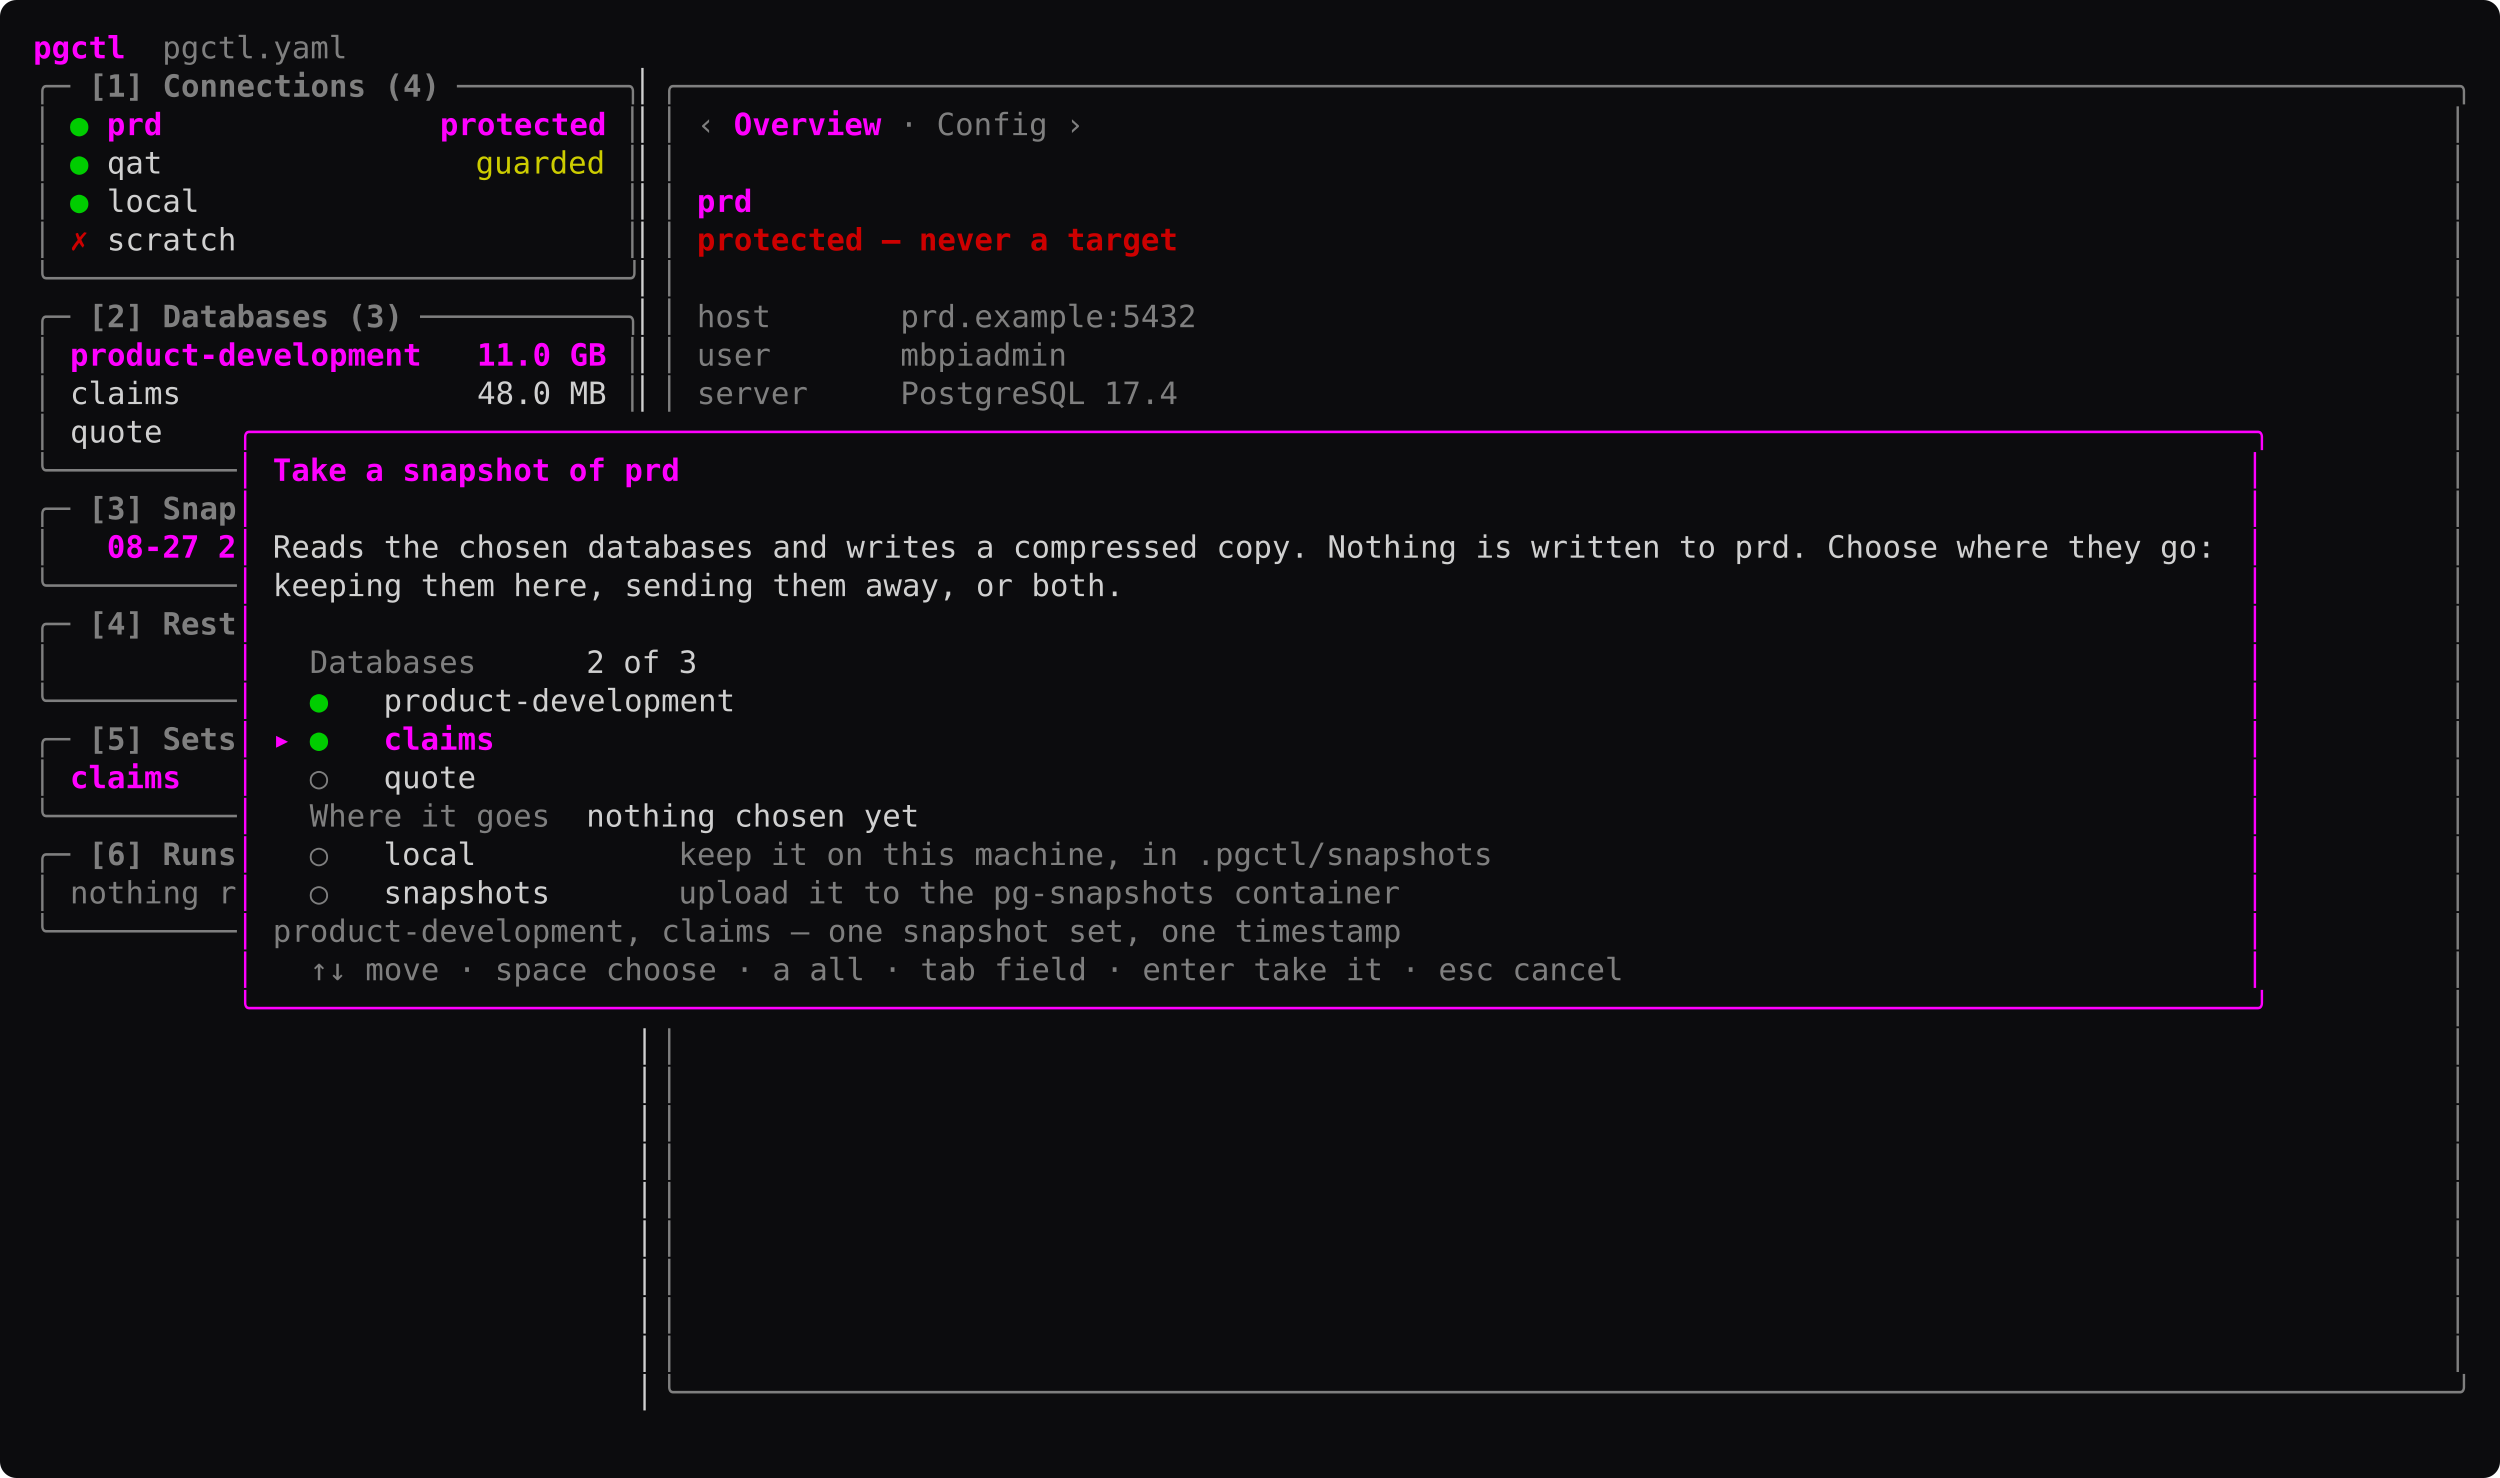
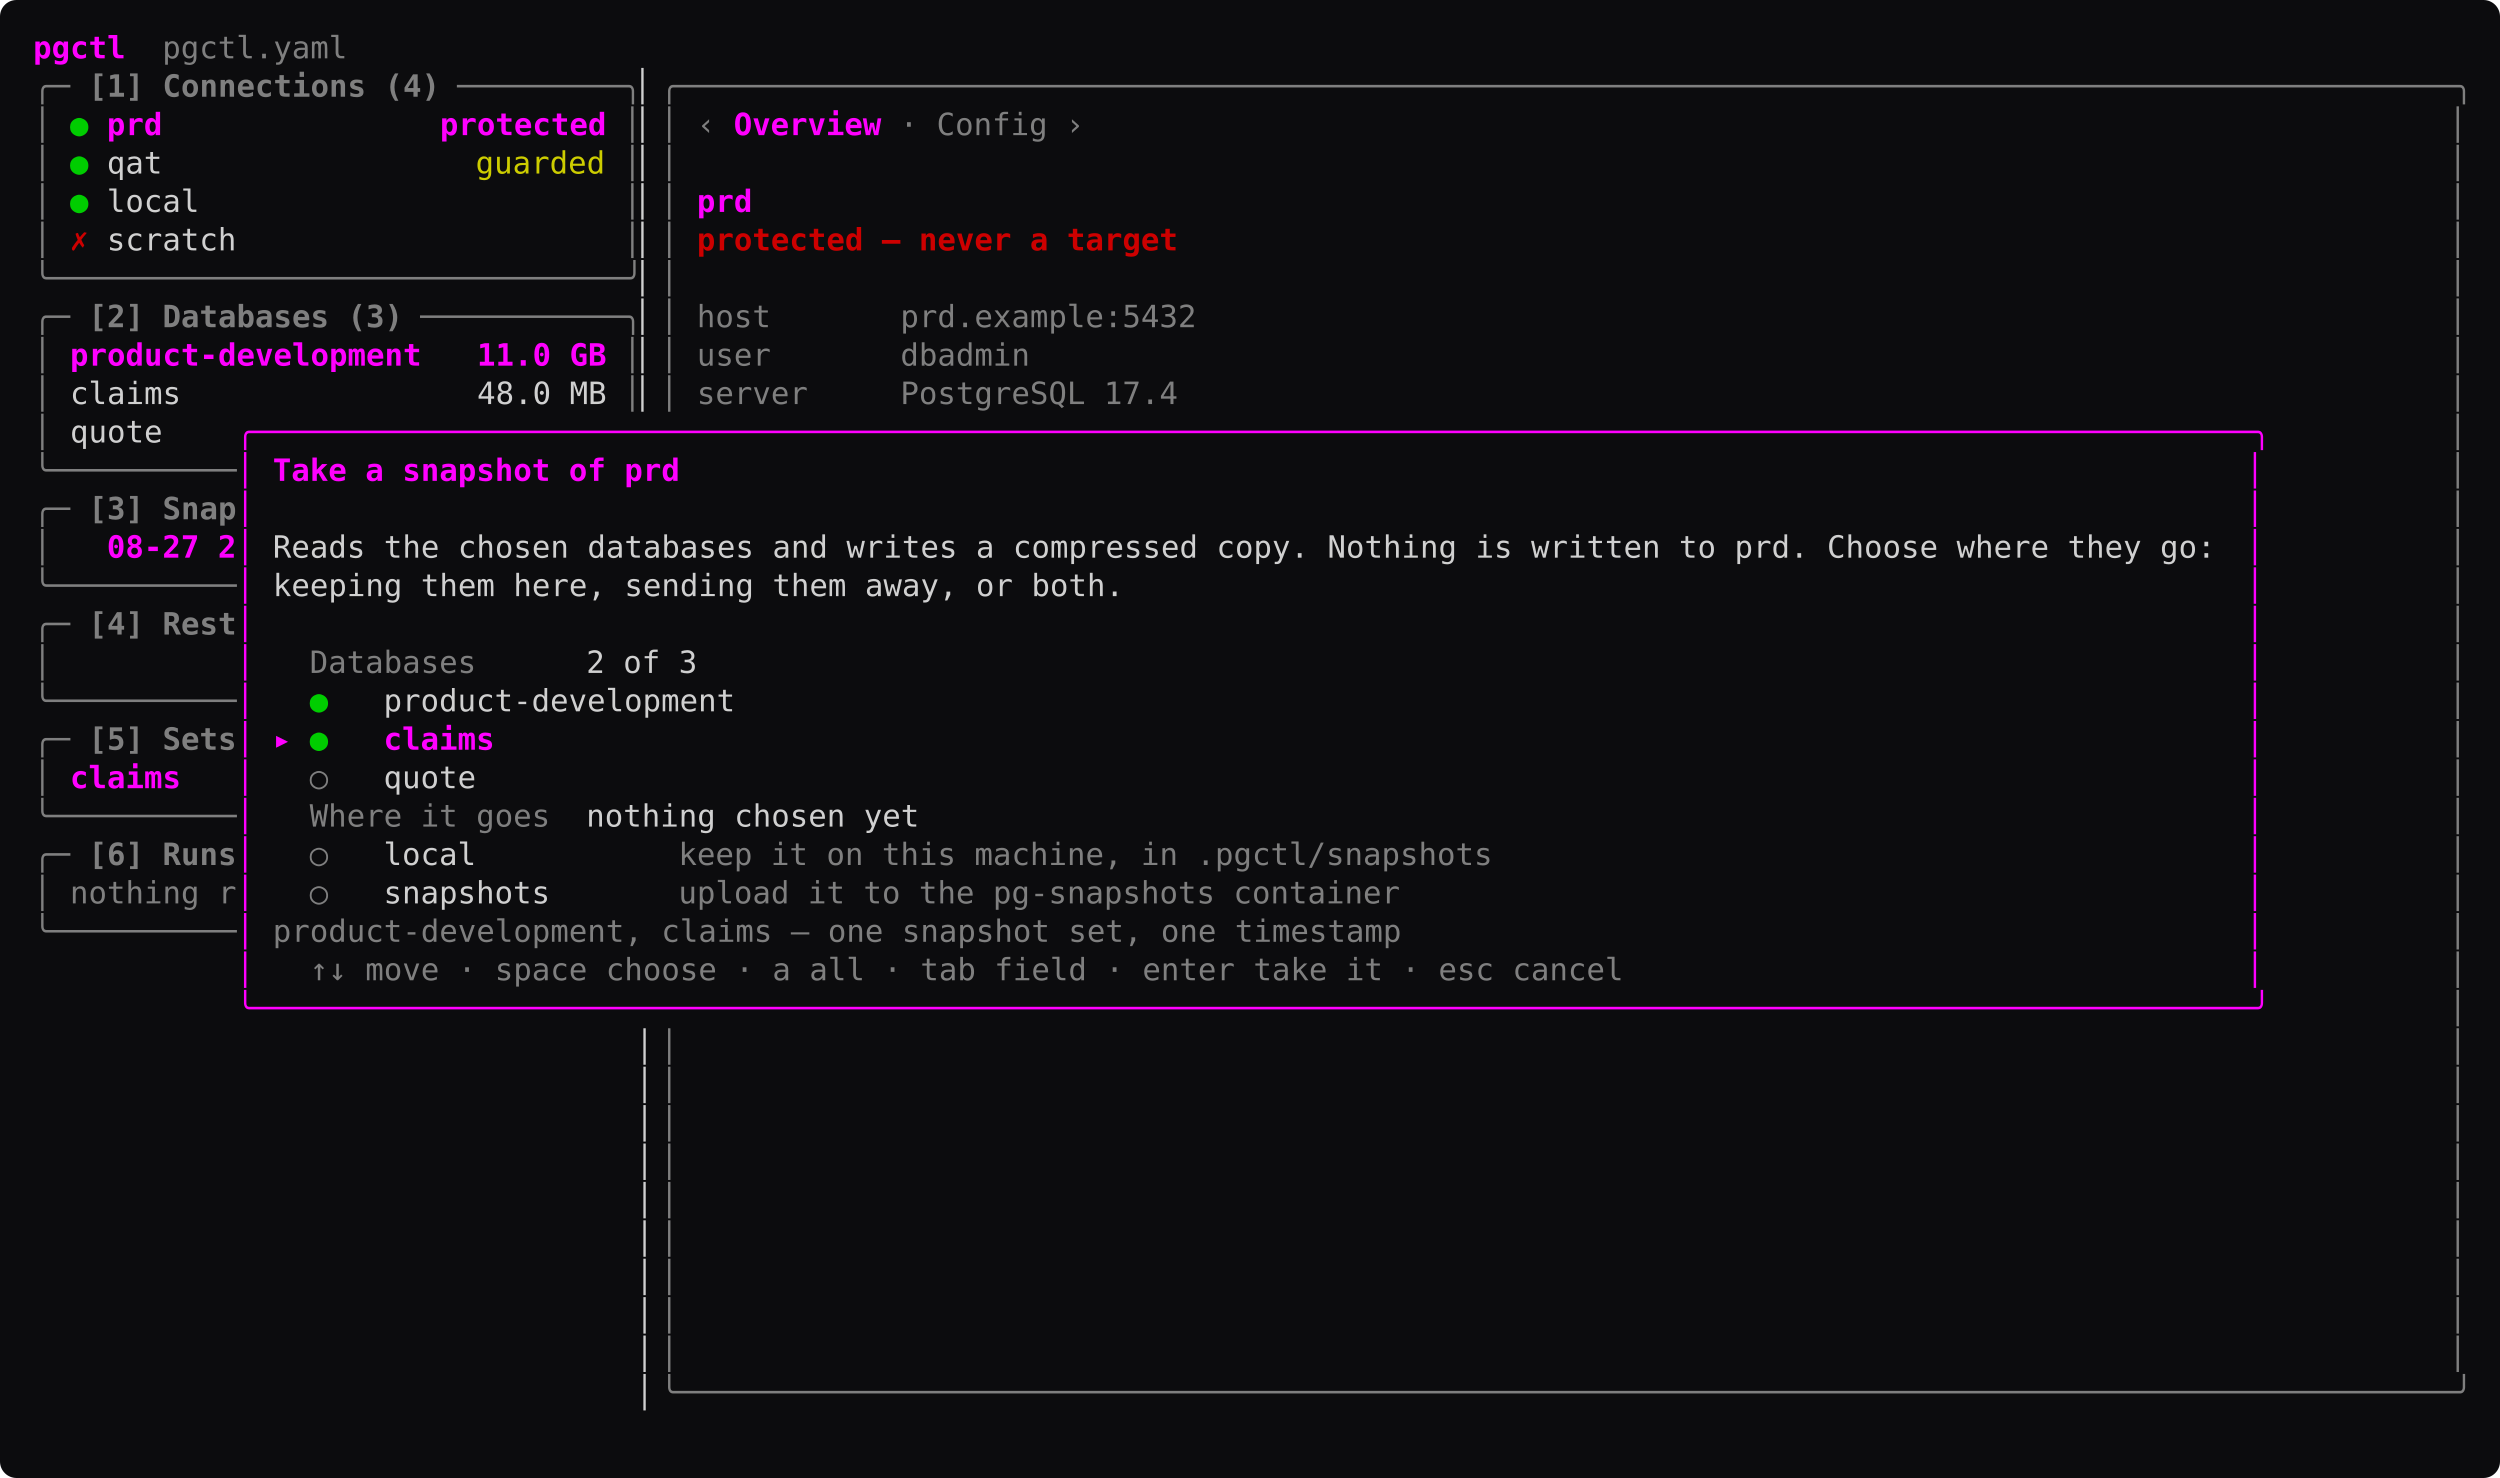
<svg xmlns="http://www.w3.org/2000/svg" width="1057.6" height="625.25" viewBox="0 0 1057.6 625.25" font-family="ui-monospace, 'SF Mono', SFMono-Regular, Menlo, Consolas, 'DejaVu Sans Mono', monospace" font-size="13" role="img">
  <rect width="1057.6" height="625.25" rx="7" fill="#0c0c0e" />
  <text x="14" y="24.68" textLength="39" lengthAdjust="spacing" fill="#ff00ff" font-weight="600" xml:space="preserve">pgctl</text>
  <text x="53" y="24.68" textLength="93.6" lengthAdjust="spacing" fill="#7f7f7f" xml:space="preserve">  pgctl.yaml</text>
  <text x="14" y="40.92" textLength="15.6" lengthAdjust="spacing" fill="#7f7f7f" xml:space="preserve">╭─</text>
  <text x="29.6" y="40.92" textLength="156" lengthAdjust="spacing" fill="#7f7f7f" font-weight="600" xml:space="preserve"> [1] Connections (4)</text>
  <text x="193.4" y="40.92" textLength="78" lengthAdjust="spacing" fill="#7f7f7f" xml:space="preserve">─────────╮</text>
  <text x="271.4" y="40.92" textLength="7.8" lengthAdjust="spacing" fill="#d0d0d0" xml:space="preserve">▏</text>
  <text x="279.2" y="40.92" textLength="764.4" lengthAdjust="spacing" fill="#7f7f7f" xml:space="preserve">╭────────────────────────────────────────────────────────────────────────────────────────────────╮</text>
  <text x="14" y="57.17" textLength="7.8" lengthAdjust="spacing" fill="#7f7f7f" xml:space="preserve">│</text>
  <text x="29.6" y="57.17" textLength="7.8" lengthAdjust="spacing" fill="#00cd00" xml:space="preserve">●</text>
  <text x="45.2" y="57.17" textLength="210.6" lengthAdjust="spacing" fill="#ff00ff" font-weight="600" xml:space="preserve">prd               protected</text>
  <text x="263.6" y="57.17" textLength="7.8" lengthAdjust="spacing" fill="#7f7f7f" xml:space="preserve">│</text>
  <text x="271.4" y="57.17" textLength="7.8" lengthAdjust="spacing" fill="#d0d0d0" xml:space="preserve">▏</text>
  <text x="279.2" y="57.17" textLength="7.8" lengthAdjust="spacing" fill="#7f7f7f" xml:space="preserve">│</text>
  <text x="294.8" y="57.17" textLength="7.8" lengthAdjust="spacing" fill="#7f7f7f" xml:space="preserve">‹</text>
  <text x="310.4" y="57.17" textLength="7.8" lengthAdjust="spacing" fill="#ff00ff" font-weight="600" xml:space="preserve">O</text>
  <text x="318.2" y="57.17" textLength="7.8" lengthAdjust="spacing" fill="#ff00ff" font-weight="600" xml:space="preserve">v</text>
  <text x="326" y="57.17" textLength="7.8" lengthAdjust="spacing" fill="#ff00ff" font-weight="600" xml:space="preserve">e</text>
  <text x="333.8" y="57.17" textLength="7.8" lengthAdjust="spacing" fill="#ff00ff" font-weight="600" xml:space="preserve">r</text>
  <text x="341.6" y="57.17" textLength="7.8" lengthAdjust="spacing" fill="#ff00ff" font-weight="600" xml:space="preserve">v</text>
  <text x="349.4" y="57.17" textLength="7.8" lengthAdjust="spacing" fill="#ff00ff" font-weight="600" xml:space="preserve">i</text>
  <text x="357.2" y="57.17" textLength="7.8" lengthAdjust="spacing" fill="#ff00ff" font-weight="600" xml:space="preserve">e</text>
  <text x="365" y="57.17" textLength="7.8" lengthAdjust="spacing" fill="#ff00ff" font-weight="600" xml:space="preserve">w</text>
  <text x="380.6" y="57.17" textLength="7.8" lengthAdjust="spacing" fill="#7f7f7f" xml:space="preserve">·</text>
  <text x="388.4" y="57.17" textLength="54.6" lengthAdjust="spacing" fill="#7f7f7f" xml:space="preserve"> Config</text>
  <text x="450.8" y="57.17" textLength="7.8" lengthAdjust="spacing" fill="#7f7f7f" xml:space="preserve">›</text>
  <text x="1035.8" y="57.17" textLength="7.8" lengthAdjust="spacing" fill="#7f7f7f" xml:space="preserve">│</text>
  <text x="14" y="73.42" textLength="7.8" lengthAdjust="spacing" fill="#7f7f7f" xml:space="preserve">│</text>
  <text x="29.6" y="73.42" textLength="7.8" lengthAdjust="spacing" fill="#00cd00" xml:space="preserve">●</text>
  <text x="45.2" y="73.42" textLength="23.4" lengthAdjust="spacing" fill="#d0d0d0" xml:space="preserve">qat</text>
  <text x="201.2" y="73.42" textLength="54.6" lengthAdjust="spacing" fill="#cdcd00" xml:space="preserve">guarded</text>
  <text x="263.6" y="73.42" textLength="7.8" lengthAdjust="spacing" fill="#7f7f7f" xml:space="preserve">│</text>
  <text x="271.4" y="73.42" textLength="7.8" lengthAdjust="spacing" fill="#d0d0d0" xml:space="preserve">▏</text>
  <text x="279.2" y="73.42" textLength="7.8" lengthAdjust="spacing" fill="#7f7f7f" xml:space="preserve">│</text>
  <text x="1035.8" y="73.42" textLength="7.8" lengthAdjust="spacing" fill="#7f7f7f" xml:space="preserve">│</text>
  <text x="14" y="89.67" textLength="7.8" lengthAdjust="spacing" fill="#7f7f7f" xml:space="preserve">│</text>
  <text x="29.6" y="89.67" textLength="7.8" lengthAdjust="spacing" fill="#00cd00" xml:space="preserve">●</text>
  <text x="45.2" y="89.67" textLength="39" lengthAdjust="spacing" fill="#d0d0d0" xml:space="preserve">local</text>
  <text x="263.6" y="89.67" textLength="7.8" lengthAdjust="spacing" fill="#7f7f7f" xml:space="preserve">│</text>
  <text x="271.4" y="89.67" textLength="7.8" lengthAdjust="spacing" fill="#d0d0d0" xml:space="preserve">▏</text>
  <text x="279.2" y="89.67" textLength="7.8" lengthAdjust="spacing" fill="#7f7f7f" xml:space="preserve">│</text>
  <text x="294.8" y="89.67" textLength="23.4" lengthAdjust="spacing" fill="#ff00ff" font-weight="600" xml:space="preserve">prd</text>
  <text x="1035.8" y="89.67" textLength="7.8" lengthAdjust="spacing" fill="#7f7f7f" xml:space="preserve">│</text>
  <text x="14" y="105.92" textLength="7.8" lengthAdjust="spacing" fill="#7f7f7f" xml:space="preserve">│</text>
  <text x="29.6" y="105.92" textLength="7.8" lengthAdjust="spacing" fill="#cd0000" font-weight="600" xml:space="preserve">✗</text>
  <text x="45.2" y="105.92" textLength="54.6" lengthAdjust="spacing" fill="#d0d0d0" xml:space="preserve">scratch</text>
  <text x="263.6" y="105.92" textLength="7.8" lengthAdjust="spacing" fill="#7f7f7f" xml:space="preserve">│</text>
  <text x="271.4" y="105.92" textLength="7.8" lengthAdjust="spacing" fill="#d0d0d0" xml:space="preserve">▏</text>
  <text x="279.2" y="105.92" textLength="7.8" lengthAdjust="spacing" fill="#7f7f7f" xml:space="preserve">│</text>
  <text x="294.8" y="105.92" textLength="202.8" lengthAdjust="spacing" fill="#cd0000" font-weight="600" xml:space="preserve">protected — never a target</text>
  <text x="1035.8" y="105.92" textLength="7.8" lengthAdjust="spacing" fill="#7f7f7f" xml:space="preserve">│</text>
  <text x="14" y="122.17" textLength="257.4" lengthAdjust="spacing" fill="#7f7f7f" xml:space="preserve">╰───────────────────────────────╯</text>
  <text x="271.4" y="122.17" textLength="7.8" lengthAdjust="spacing" fill="#d0d0d0" xml:space="preserve">▏</text>
  <text x="279.2" y="122.17" textLength="7.8" lengthAdjust="spacing" fill="#7f7f7f" xml:space="preserve">│</text>
  <text x="1035.8" y="122.17" textLength="7.8" lengthAdjust="spacing" fill="#7f7f7f" xml:space="preserve">│</text>
  <text x="14" y="138.43" textLength="15.6" lengthAdjust="spacing" fill="#7f7f7f" xml:space="preserve">╭─</text>
  <text x="29.6" y="138.43" textLength="140.4" lengthAdjust="spacing" fill="#7f7f7f" font-weight="600" xml:space="preserve"> [2] Databases (3)</text>
  <text x="177.8" y="138.43" textLength="93.6" lengthAdjust="spacing" fill="#7f7f7f" xml:space="preserve">───────────╮</text>
  <text x="271.4" y="138.43" textLength="7.8" lengthAdjust="spacing" fill="#d0d0d0" xml:space="preserve">▏</text>
  <text x="279.2" y="138.43" textLength="7.8" lengthAdjust="spacing" fill="#7f7f7f" xml:space="preserve">│</text>
  <text x="294.8" y="138.43" textLength="210.6" lengthAdjust="spacing" fill="#7f7f7f" xml:space="preserve">host       prd.example:5432</text>
  <text x="1035.8" y="138.43" textLength="7.8" lengthAdjust="spacing" fill="#7f7f7f" xml:space="preserve">│</text>
  <text x="14" y="154.68" textLength="7.8" lengthAdjust="spacing" fill="#7f7f7f" xml:space="preserve">│</text>
  <text x="29.6" y="154.68" textLength="226.2" lengthAdjust="spacing" fill="#ff00ff" font-weight="600" xml:space="preserve">product-development   11.0 GB</text>
  <text x="263.6" y="154.68" textLength="7.8" lengthAdjust="spacing" fill="#7f7f7f" xml:space="preserve">│</text>
  <text x="271.4" y="154.68" textLength="7.8" lengthAdjust="spacing" fill="#d0d0d0" xml:space="preserve">▏</text>
  <text x="279.2" y="154.68" textLength="7.8" lengthAdjust="spacing" fill="#7f7f7f" xml:space="preserve">│</text>
-   <text x="294.8" y="154.68" textLength="156" lengthAdjust="spacing" fill="#7f7f7f" xml:space="preserve">user       mbpiadmin</text>
+   <text x="294.8" y="154.68" textLength="140.4" lengthAdjust="spacing" fill="#7f7f7f" xml:space="preserve">user       dbadmin</text>
  <text x="1035.8" y="154.68" textLength="7.8" lengthAdjust="spacing" fill="#7f7f7f" xml:space="preserve">│</text>
  <text x="14" y="170.93" textLength="7.8" lengthAdjust="spacing" fill="#7f7f7f" xml:space="preserve">│</text>
  <text x="21.8" y="170.93" textLength="234" lengthAdjust="spacing" fill="#d0d0d0" xml:space="preserve"> claims                48.0 MB</text>
  <text x="263.6" y="170.93" textLength="7.8" lengthAdjust="spacing" fill="#7f7f7f" xml:space="preserve">│</text>
  <text x="271.4" y="170.93" textLength="7.8" lengthAdjust="spacing" fill="#d0d0d0" xml:space="preserve">▏</text>
  <text x="279.2" y="170.93" textLength="7.8" lengthAdjust="spacing" fill="#7f7f7f" xml:space="preserve">│</text>
  <text x="294.8" y="170.93" textLength="202.8" lengthAdjust="spacing" fill="#7f7f7f" xml:space="preserve">server     PostgreSQL 17.4</text>
  <text x="1035.8" y="170.93" textLength="7.8" lengthAdjust="spacing" fill="#7f7f7f" xml:space="preserve">│</text>
  <text x="14" y="187.18" textLength="7.8" lengthAdjust="spacing" fill="#7f7f7f" xml:space="preserve">│</text>
  <text x="21.8" y="187.18" textLength="46.8" lengthAdjust="spacing" fill="#d0d0d0" xml:space="preserve"> quote</text>
  <text x="99.8" y="187.18" textLength="858" lengthAdjust="spacing" fill="#ff00ff" xml:space="preserve">╭────────────────────────────────────────────────────────────────────────────────────────────────────────────╮</text>
  <text x="1035.8" y="187.18" textLength="7.8" lengthAdjust="spacing" fill="#7f7f7f" xml:space="preserve">│</text>
  <text x="14" y="203.43" textLength="85.8" lengthAdjust="spacing" fill="#7f7f7f" xml:space="preserve">╰──────────</text>
  <text x="99.8" y="203.43" textLength="7.8" lengthAdjust="spacing" fill="#ff00ff" xml:space="preserve">│</text>
  <text x="115.4" y="203.43" textLength="171.6" lengthAdjust="spacing" fill="#ff00ff" font-weight="600" xml:space="preserve">Take a snapshot of prd</text>
  <text x="950" y="203.43" textLength="7.8" lengthAdjust="spacing" fill="#ff00ff" xml:space="preserve">│</text>
  <text x="1035.8" y="203.43" textLength="7.8" lengthAdjust="spacing" fill="#7f7f7f" xml:space="preserve">│</text>
  <text x="14" y="219.68" textLength="15.6" lengthAdjust="spacing" fill="#7f7f7f" xml:space="preserve">╭─</text>
  <text x="29.6" y="219.68" textLength="70.2" lengthAdjust="spacing" fill="#7f7f7f" font-weight="600" xml:space="preserve"> [3] Snap</text>
  <text x="99.8" y="219.68" textLength="7.8" lengthAdjust="spacing" fill="#ff00ff" xml:space="preserve">│</text>
  <text x="950" y="219.68" textLength="7.8" lengthAdjust="spacing" fill="#ff00ff" xml:space="preserve">│</text>
  <text x="1035.8" y="219.68" textLength="7.8" lengthAdjust="spacing" fill="#7f7f7f" xml:space="preserve">│</text>
  <text x="14" y="235.93" textLength="7.8" lengthAdjust="spacing" fill="#7f7f7f" xml:space="preserve">│</text>
  <text x="45.2" y="235.93" textLength="54.6" lengthAdjust="spacing" fill="#ff00ff" font-weight="600" xml:space="preserve">08-27 2</text>
  <text x="99.8" y="235.93" textLength="7.8" lengthAdjust="spacing" fill="#ff00ff" xml:space="preserve">│</text>
  <text x="107.6" y="235.93" textLength="826.8" lengthAdjust="spacing" fill="#d0d0d0" xml:space="preserve"> Reads the chosen databases and writes a compressed copy. Nothing is written to prd. Choose where they go:</text>
  <text x="950" y="235.93" textLength="7.8" lengthAdjust="spacing" fill="#ff00ff" xml:space="preserve">│</text>
  <text x="1035.8" y="235.93" textLength="7.8" lengthAdjust="spacing" fill="#7f7f7f" xml:space="preserve">│</text>
  <text x="14" y="252.18" textLength="85.8" lengthAdjust="spacing" fill="#7f7f7f" xml:space="preserve">╰──────────</text>
  <text x="99.8" y="252.18" textLength="7.8" lengthAdjust="spacing" fill="#ff00ff" xml:space="preserve">│</text>
  <text x="107.6" y="252.18" textLength="366.6" lengthAdjust="spacing" fill="#d0d0d0" xml:space="preserve"> keeping them here, sending them away, or both.</text>
  <text x="950" y="252.18" textLength="7.8" lengthAdjust="spacing" fill="#ff00ff" xml:space="preserve">│</text>
  <text x="1035.8" y="252.18" textLength="7.8" lengthAdjust="spacing" fill="#7f7f7f" xml:space="preserve">│</text>
  <text x="14" y="268.43" textLength="15.6" lengthAdjust="spacing" fill="#7f7f7f" xml:space="preserve">╭─</text>
  <text x="29.6" y="268.43" textLength="70.2" lengthAdjust="spacing" fill="#7f7f7f" font-weight="600" xml:space="preserve"> [4] Rest</text>
  <text x="99.8" y="268.43" textLength="7.8" lengthAdjust="spacing" fill="#ff00ff" xml:space="preserve">│</text>
  <text x="950" y="268.43" textLength="7.8" lengthAdjust="spacing" fill="#ff00ff" xml:space="preserve">│</text>
  <text x="1035.8" y="268.43" textLength="7.8" lengthAdjust="spacing" fill="#7f7f7f" xml:space="preserve">│</text>
  <text x="14" y="284.68" textLength="7.8" lengthAdjust="spacing" fill="#7f7f7f" xml:space="preserve">│</text>
  <text x="99.8" y="284.68" textLength="7.8" lengthAdjust="spacing" fill="#ff00ff" xml:space="preserve">│</text>
  <text x="131" y="284.68" textLength="70.2" lengthAdjust="spacing" fill="#7f7f7f" xml:space="preserve">Databases</text>
  <text x="248" y="284.68" textLength="46.8" lengthAdjust="spacing" fill="#d0d0d0" xml:space="preserve">2 of 3</text>
  <text x="950" y="284.68" textLength="7.8" lengthAdjust="spacing" fill="#ff00ff" xml:space="preserve">│</text>
  <text x="1035.8" y="284.68" textLength="7.8" lengthAdjust="spacing" fill="#7f7f7f" xml:space="preserve">│</text>
  <text x="14" y="300.93" textLength="85.8" lengthAdjust="spacing" fill="#7f7f7f" xml:space="preserve">╰──────────</text>
  <text x="99.8" y="300.93" textLength="7.8" lengthAdjust="spacing" fill="#ff00ff" xml:space="preserve">│</text>
  <text x="131" y="300.93" textLength="7.8" lengthAdjust="spacing" fill="#00cd00" xml:space="preserve">●</text>
  <text x="146.6" y="300.93" textLength="163.8" lengthAdjust="spacing" fill="#d0d0d0" xml:space="preserve">  product-development</text>
  <text x="950" y="300.93" textLength="7.8" lengthAdjust="spacing" fill="#ff00ff" xml:space="preserve">│</text>
  <text x="1035.8" y="300.93" textLength="7.8" lengthAdjust="spacing" fill="#7f7f7f" xml:space="preserve">│</text>
  <text x="14" y="317.18" textLength="15.6" lengthAdjust="spacing" fill="#7f7f7f" xml:space="preserve">╭─</text>
  <text x="29.6" y="317.18" textLength="70.2" lengthAdjust="spacing" fill="#7f7f7f" font-weight="600" xml:space="preserve"> [5] Sets</text>
  <text x="99.8" y="317.18" textLength="7.8" lengthAdjust="spacing" fill="#ff00ff" xml:space="preserve">│</text>
  <text x="115.4" y="317.18" textLength="7.8" lengthAdjust="spacing" fill="#ff00ff" font-weight="600" xml:space="preserve">▸</text>
  <text x="131" y="317.18" textLength="7.8" lengthAdjust="spacing" fill="#00cd00" xml:space="preserve">●</text>
  <text x="146.6" y="317.18" textLength="62.4" lengthAdjust="spacing" fill="#ff00ff" font-weight="600" xml:space="preserve">  claims</text>
  <text x="950" y="317.18" textLength="7.8" lengthAdjust="spacing" fill="#ff00ff" xml:space="preserve">│</text>
  <text x="1035.8" y="317.18" textLength="7.8" lengthAdjust="spacing" fill="#7f7f7f" xml:space="preserve">│</text>
  <text x="14" y="333.43" textLength="7.8" lengthAdjust="spacing" fill="#7f7f7f" xml:space="preserve">│</text>
  <text x="29.6" y="333.43" textLength="46.8" lengthAdjust="spacing" fill="#ff00ff" font-weight="600" xml:space="preserve">claims</text>
  <text x="99.8" y="333.43" textLength="7.8" lengthAdjust="spacing" fill="#ff00ff" xml:space="preserve">│</text>
  <text x="131" y="333.43" textLength="7.8" lengthAdjust="spacing" fill="#7f7f7f" xml:space="preserve">○</text>
  <text x="146.6" y="333.43" textLength="54.6" lengthAdjust="spacing" fill="#d0d0d0" xml:space="preserve">  quote</text>
  <text x="950" y="333.43" textLength="7.8" lengthAdjust="spacing" fill="#ff00ff" xml:space="preserve">│</text>
  <text x="1035.8" y="333.43" textLength="7.8" lengthAdjust="spacing" fill="#7f7f7f" xml:space="preserve">│</text>
  <text x="14" y="349.68" textLength="85.8" lengthAdjust="spacing" fill="#7f7f7f" xml:space="preserve">╰──────────</text>
  <text x="99.8" y="349.68" textLength="7.8" lengthAdjust="spacing" fill="#ff00ff" xml:space="preserve">│</text>
  <text x="131" y="349.68" textLength="101.4" lengthAdjust="spacing" fill="#7f7f7f" xml:space="preserve">Where it goes</text>
  <text x="248" y="349.68" textLength="140.4" lengthAdjust="spacing" fill="#d0d0d0" xml:space="preserve">nothing chosen yet</text>
  <text x="950" y="349.68" textLength="7.8" lengthAdjust="spacing" fill="#ff00ff" xml:space="preserve">│</text>
  <text x="1035.8" y="349.68" textLength="7.8" lengthAdjust="spacing" fill="#7f7f7f" xml:space="preserve">│</text>
  <text x="14" y="365.93" textLength="15.6" lengthAdjust="spacing" fill="#7f7f7f" xml:space="preserve">╭─</text>
  <text x="29.6" y="365.93" textLength="70.2" lengthAdjust="spacing" fill="#7f7f7f" font-weight="600" xml:space="preserve"> [6] Runs</text>
  <text x="99.8" y="365.93" textLength="7.8" lengthAdjust="spacing" fill="#ff00ff" xml:space="preserve">│</text>
  <text x="131" y="365.93" textLength="7.8" lengthAdjust="spacing" fill="#7f7f7f" xml:space="preserve">○</text>
  <text x="146.6" y="365.93" textLength="54.6" lengthAdjust="spacing" fill="#d0d0d0" xml:space="preserve">  local</text>
  <text x="287" y="365.93" textLength="343.2" lengthAdjust="spacing" fill="#7f7f7f" xml:space="preserve">keep it on this machine, in .pgctl/snapshots</text>
  <text x="950" y="365.93" textLength="7.8" lengthAdjust="spacing" fill="#ff00ff" xml:space="preserve">│</text>
  <text x="1035.8" y="365.93" textLength="7.8" lengthAdjust="spacing" fill="#7f7f7f" xml:space="preserve">│</text>
  <text x="14" y="382.18" textLength="7.8" lengthAdjust="spacing" fill="#7f7f7f" xml:space="preserve">│</text>
  <text x="29.6" y="382.18" textLength="70.2" lengthAdjust="spacing" fill="#7f7f7f" xml:space="preserve">nothing r</text>
  <text x="99.8" y="382.18" textLength="7.8" lengthAdjust="spacing" fill="#ff00ff" xml:space="preserve">│</text>
  <text x="131" y="382.18" textLength="7.8" lengthAdjust="spacing" fill="#7f7f7f" xml:space="preserve">○</text>
  <text x="146.6" y="382.18" textLength="85.8" lengthAdjust="spacing" fill="#d0d0d0" xml:space="preserve">  snapshots</text>
  <text x="287" y="382.18" textLength="304.2" lengthAdjust="spacing" fill="#7f7f7f" xml:space="preserve">upload it to the pg-snapshots container</text>
  <text x="950" y="382.18" textLength="7.8" lengthAdjust="spacing" fill="#ff00ff" xml:space="preserve">│</text>
  <text x="1035.8" y="382.18" textLength="7.8" lengthAdjust="spacing" fill="#7f7f7f" xml:space="preserve">│</text>
  <text x="14" y="398.43" textLength="85.8" lengthAdjust="spacing" fill="#7f7f7f" xml:space="preserve">╰──────────</text>
  <text x="99.8" y="398.43" textLength="7.8" lengthAdjust="spacing" fill="#ff00ff" xml:space="preserve">│</text>
  <text x="115.4" y="398.43" textLength="475.8" lengthAdjust="spacing" fill="#7f7f7f" xml:space="preserve">product-development, claims — one snapshot set, one timestamp</text>
  <text x="950" y="398.43" textLength="7.8" lengthAdjust="spacing" fill="#ff00ff" xml:space="preserve">│</text>
  <text x="1035.8" y="398.43" textLength="7.8" lengthAdjust="spacing" fill="#7f7f7f" xml:space="preserve">│</text>
  <text x="99.8" y="414.68" textLength="7.8" lengthAdjust="spacing" fill="#ff00ff" xml:space="preserve">│</text>
  <text x="115.4" y="414.68" textLength="569.4" lengthAdjust="spacing" fill="#7f7f7f" xml:space="preserve">  ↑↓ move · space choose · a all · tab field · enter take it · esc cancel</text>
  <text x="950" y="414.68" textLength="7.8" lengthAdjust="spacing" fill="#ff00ff" xml:space="preserve">│</text>
  <text x="1035.8" y="414.68" textLength="7.8" lengthAdjust="spacing" fill="#7f7f7f" xml:space="preserve">│</text>
  <text x="99.8" y="430.93" textLength="858" lengthAdjust="spacing" fill="#ff00ff" xml:space="preserve">╰────────────────────────────────────────────────────────────────────────────────────────────────────────────╯</text>
  <text x="1035.8" y="430.93" textLength="7.8" lengthAdjust="spacing" fill="#7f7f7f" xml:space="preserve">│</text>
  <text x="14" y="447.18" textLength="265.2" lengthAdjust="spacing" fill="#d0d0d0" xml:space="preserve">                                 ▏</text>
  <text x="279.2" y="447.18" textLength="7.8" lengthAdjust="spacing" fill="#7f7f7f" xml:space="preserve">│</text>
  <text x="1035.8" y="447.18" textLength="7.8" lengthAdjust="spacing" fill="#7f7f7f" xml:space="preserve">│</text>
  <text x="14" y="463.43" textLength="265.2" lengthAdjust="spacing" fill="#d0d0d0" xml:space="preserve">                                 ▏</text>
  <text x="279.2" y="463.43" textLength="7.8" lengthAdjust="spacing" fill="#7f7f7f" xml:space="preserve">│</text>
  <text x="1035.8" y="463.43" textLength="7.8" lengthAdjust="spacing" fill="#7f7f7f" xml:space="preserve">│</text>
  <text x="14" y="479.68" textLength="265.2" lengthAdjust="spacing" fill="#d0d0d0" xml:space="preserve">                                 ▏</text>
  <text x="279.2" y="479.68" textLength="7.8" lengthAdjust="spacing" fill="#7f7f7f" xml:space="preserve">│</text>
  <text x="1035.8" y="479.68" textLength="7.8" lengthAdjust="spacing" fill="#7f7f7f" xml:space="preserve">│</text>
  <text x="14" y="495.93" textLength="265.2" lengthAdjust="spacing" fill="#d0d0d0" xml:space="preserve">                                 ▏</text>
  <text x="279.2" y="495.93" textLength="7.8" lengthAdjust="spacing" fill="#7f7f7f" xml:space="preserve">│</text>
  <text x="1035.8" y="495.93" textLength="7.8" lengthAdjust="spacing" fill="#7f7f7f" xml:space="preserve">│</text>
  <text x="14" y="512.17" textLength="265.2" lengthAdjust="spacing" fill="#d0d0d0" xml:space="preserve">                                 ▏</text>
  <text x="279.2" y="512.17" textLength="7.8" lengthAdjust="spacing" fill="#7f7f7f" xml:space="preserve">│</text>
  <text x="1035.8" y="512.17" textLength="7.8" lengthAdjust="spacing" fill="#7f7f7f" xml:space="preserve">│</text>
  <text x="14" y="528.42" textLength="265.2" lengthAdjust="spacing" fill="#d0d0d0" xml:space="preserve">                                 ▏</text>
  <text x="279.2" y="528.42" textLength="7.8" lengthAdjust="spacing" fill="#7f7f7f" xml:space="preserve">│</text>
  <text x="1035.8" y="528.42" textLength="7.8" lengthAdjust="spacing" fill="#7f7f7f" xml:space="preserve">│</text>
  <text x="14" y="544.67" textLength="265.2" lengthAdjust="spacing" fill="#d0d0d0" xml:space="preserve">                                 ▏</text>
  <text x="279.2" y="544.67" textLength="7.8" lengthAdjust="spacing" fill="#7f7f7f" xml:space="preserve">│</text>
  <text x="1035.8" y="544.67" textLength="7.8" lengthAdjust="spacing" fill="#7f7f7f" xml:space="preserve">│</text>
  <text x="14" y="560.92" textLength="265.2" lengthAdjust="spacing" fill="#d0d0d0" xml:space="preserve">                                 ▏</text>
  <text x="279.2" y="560.92" textLength="7.8" lengthAdjust="spacing" fill="#7f7f7f" xml:space="preserve">│</text>
  <text x="1035.8" y="560.92" textLength="7.8" lengthAdjust="spacing" fill="#7f7f7f" xml:space="preserve">│</text>
  <text x="14" y="577.17" textLength="265.2" lengthAdjust="spacing" fill="#d0d0d0" xml:space="preserve">                                 ▏</text>
  <text x="279.2" y="577.17" textLength="7.8" lengthAdjust="spacing" fill="#7f7f7f" xml:space="preserve">│</text>
  <text x="1035.8" y="577.17" textLength="7.8" lengthAdjust="spacing" fill="#7f7f7f" xml:space="preserve">│</text>
  <text x="14" y="593.42" textLength="265.2" lengthAdjust="spacing" fill="#d0d0d0" xml:space="preserve">                                 ▏</text>
  <text x="279.2" y="593.42" textLength="764.4" lengthAdjust="spacing" fill="#7f7f7f" xml:space="preserve">╰────────────────────────────────────────────────────────────────────────────────────────────────╯</text>
</svg>
